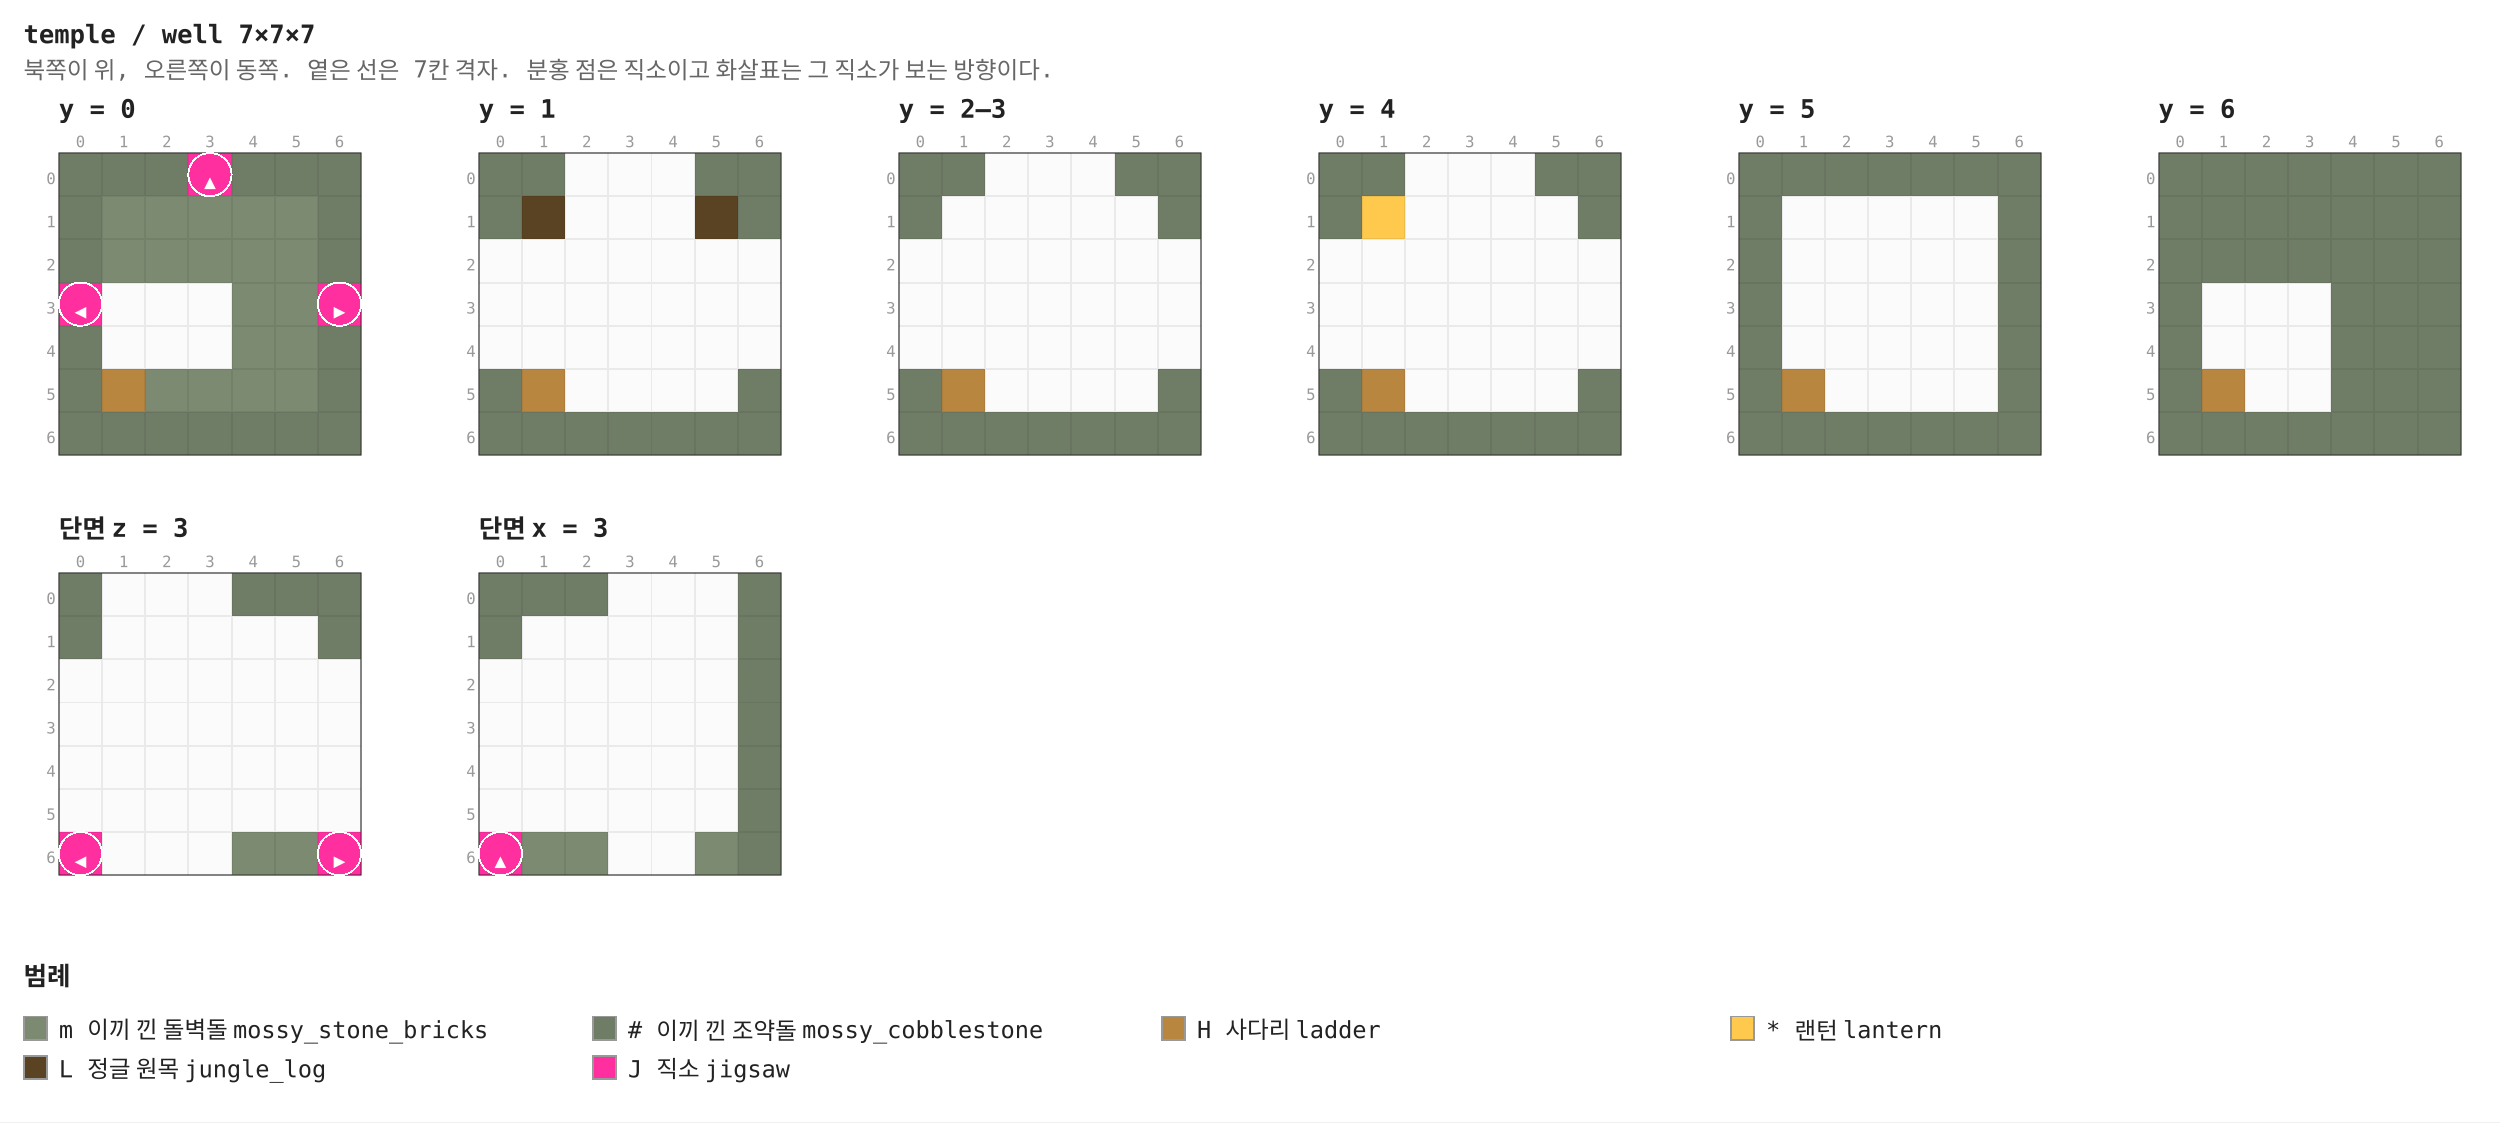
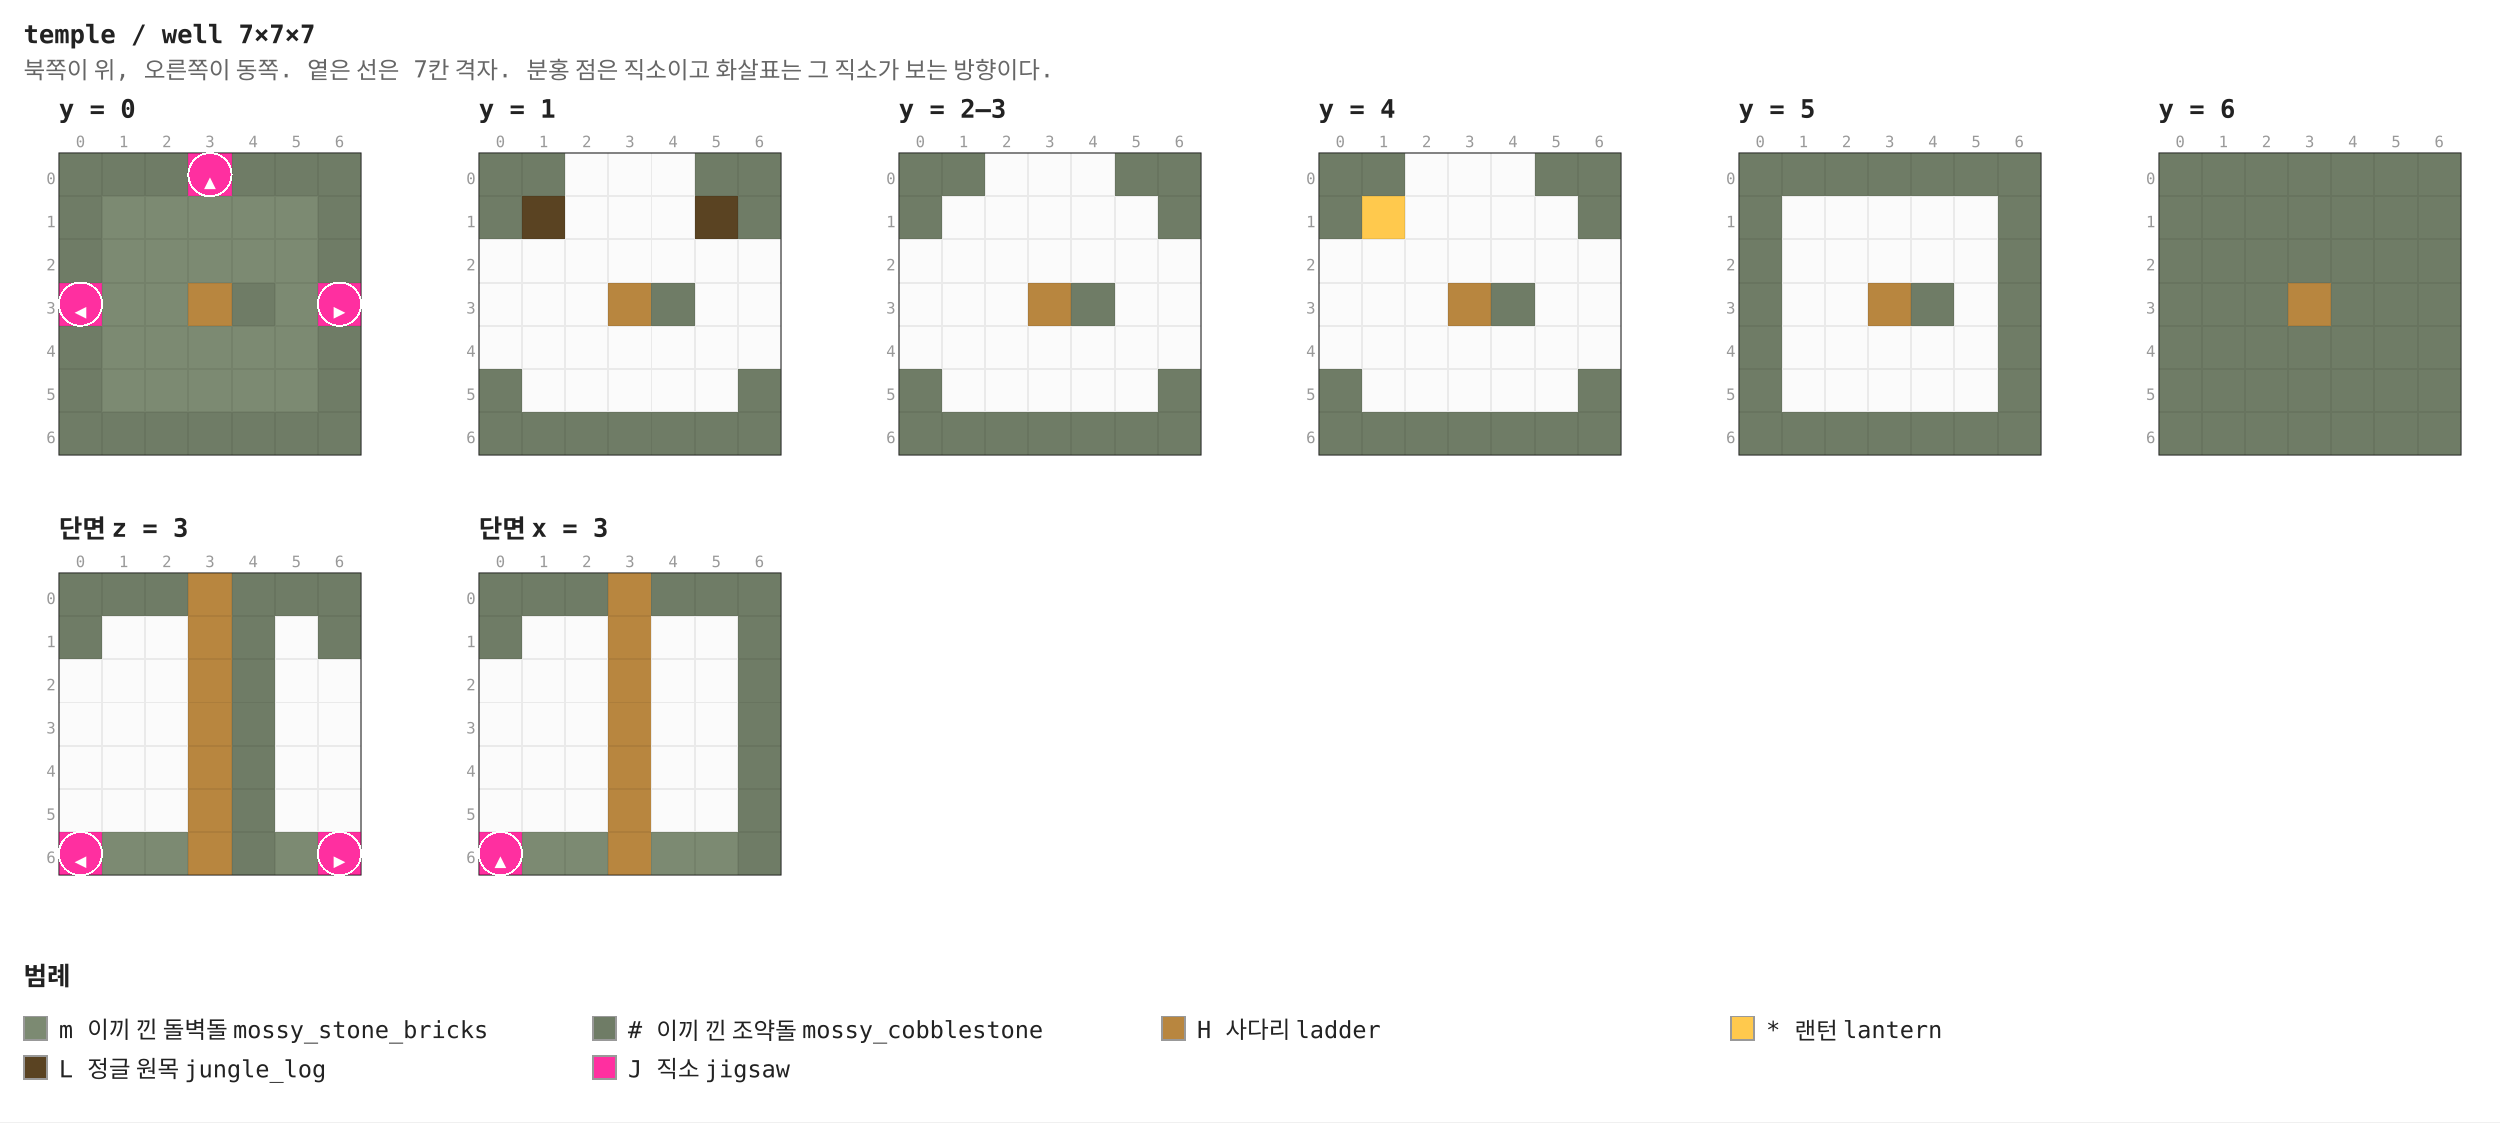
<svg xmlns="http://www.w3.org/2000/svg" width="1274" height="572" viewBox="0 0 1274 572" shape-rendering="crispEdges" font-family="Consolas,'Malgun Gothic','Noto Sans KR',monospace">
  <style>text{fill:#222;shape-rendering:auto}.cap{font-size:13px;font-weight:bold}.leg{font-size:12px}.sub{font-size:12px;fill:#666}.tick{font-size:8px;fill:#999;text-anchor:middle}.arrow{font-size:10px;fill:#fff;text-anchor:middle}.fine{stroke:#000;stroke-opacity:.07;stroke-width:1;fill:none}.grid{stroke:#000;stroke-opacity:.30;stroke-width:1}</style>
  <rect width="100%" height="100%" fill="#fff" />
  <text x="12" y="22" class="cap" font-size="16">temple / well   7×7×7</text>
  <text x="12" y="40" class="sub">북쪽이 위, 오른쪽이 동쪽. 옅은 선은 7칸 격자. 분홍 점은 직소이고 화살표는 그 직소가 보는 방향이다.</text>
  <text x="30" y="60" class="cap">y = 0</text>
  <rect x="30" y="78" width="154" height="154" fill="#fbfbfb" stroke="#bbb" />
-   <path transform="translate(30,78) scale(22)" fill="#6f7c66" d="M0 0h3v1h-3zM4 0h3v1h-3zM0 1h1v1h-1zM6 1h1v1h-1zM0 2h1v1h-1zM6 2h1v1h-1zM0 4h1v1h-1zM6 4h1v1h-1zM0 5h1v1h-1zM6 5h1v1h-1zM0 6h7v1h-7z" />
+   <path transform="translate(30,78) scale(22)" fill="#6f7c66" d="M0 0h3v1h-3zM4 0h3v1h-3zM0 1h1v1h-1zM6 1h1v1h-1zM0 2h1v1h-1zM6 2h1v1h-1zM4 3h1v1h-1zM0 4h1v1h-1zM6 4h1v1h-1zM0 5h1v1h-1zM6 5h1v1h-1zM0 6h7v1h-7z" />
  <path transform="translate(30,78) scale(22)" fill="#ff2fa0" d="M3 0h1v1h-1zM0 3h1v1h-1zM6 3h1v1h-1z" />
-   <path transform="translate(30,78) scale(22)" fill="#7c8a72" d="M1 1h5v1h-5zM1 2h5v1h-5zM4 3h2v1h-2zM4 4h2v1h-2zM2 5h4v1h-4z" />
-   <path transform="translate(30,78) scale(22)" fill="#b8863f" d="M1 5h1v1h-1z" />
+   <path transform="translate(30,78) scale(22)" fill="#7c8a72" d="M1 1h5v1h-5zM1 2h5v1h-5zM1 3h2v1h-2zM5 3h1v1h-1zM1 4h5v1h-5zM1 5h5v1h-5z" />
+   <path transform="translate(30,78) scale(22)" fill="#b8863f" d="M3 3h1v1h-1z" />
  <path class="fine" d="M52 78v154M74 78v154M96 78v154M118 78v154M140 78v154M162 78v154M30 100h154M30 122h154M30 144h154M30 166h154M30 188h154M30 210h154" />
  <line x1="30" y1="78" x2="30" y2="232" class="grid" />
  <line x1="184" y1="78" x2="184" y2="232" class="grid" />
  <line x1="30" y1="78" x2="184" y2="78" class="grid" />
  <line x1="30" y1="232" x2="184" y2="232" class="grid" />
  <text x="41.0" y="75" class="tick">0</text>
  <text x="63.0" y="75" class="tick">1</text>
  <text x="85.0" y="75" class="tick">2</text>
  <text x="107.0" y="75" class="tick">3</text>
  <text x="129.0" y="75" class="tick">4</text>
  <text x="151.0" y="75" class="tick">5</text>
  <text x="173.0" y="75" class="tick">6</text>
  <text x="26" y="93.8" class="tick" text-anchor="end">0</text>
  <text x="26" y="115.8" class="tick" text-anchor="end">1</text>
  <text x="26" y="137.8" class="tick" text-anchor="end">2</text>
  <text x="26" y="159.8" class="tick" text-anchor="end">3</text>
  <text x="26" y="181.8" class="tick" text-anchor="end">4</text>
  <text x="26" y="203.8" class="tick" text-anchor="end">5</text>
  <text x="26" y="225.8" class="tick" text-anchor="end">6</text>
  <circle cx="41.0" cy="155.0" r="11.0" fill="#ff2fa0" stroke="#fff" />
  <text x="41.0" y="162.0" class="arrow" font-size="19.8">◀</text>
  <circle cx="107.0" cy="89.0" r="11.0" fill="#ff2fa0" stroke="#fff" />
  <text x="107.0" y="96.0" class="arrow" font-size="19.8">▲</text>
  <circle cx="173.0" cy="155.0" r="11.0" fill="#ff2fa0" stroke="#fff" />
  <text x="173.0" y="162.0" class="arrow" font-size="19.8">▶</text>
  <text x="244" y="60" class="cap">y = 1</text>
  <rect x="244" y="78" width="154" height="154" fill="#fbfbfb" stroke="#bbb" />
-   <path transform="translate(244,78) scale(22)" fill="#6f7c66" d="M0 0h2v1h-2zM5 0h2v1h-2zM0 1h1v1h-1zM6 1h1v1h-1zM0 5h1v1h-1zM6 5h1v1h-1zM0 6h7v1h-7z" />
+   <path transform="translate(244,78) scale(22)" fill="#6f7c66" d="M0 0h2v1h-2zM5 0h2v1h-2zM0 1h1v1h-1zM6 1h1v1h-1zM4 3h1v1h-1zM0 5h1v1h-1zM6 5h1v1h-1zM0 6h7v1h-7z" />
  <path transform="translate(244,78) scale(22)" fill="#5a4322" d="M1 1h1v1h-1zM5 1h1v1h-1z" />
-   <path transform="translate(244,78) scale(22)" fill="#b8863f" d="M1 5h1v1h-1z" />
+   <path transform="translate(244,78) scale(22)" fill="#b8863f" d="M3 3h1v1h-1z" />
  <path class="fine" d="M266 78v154M288 78v154M310 78v154M332 78v154M354 78v154M376 78v154M244 100h154M244 122h154M244 144h154M244 166h154M244 188h154M244 210h154" />
  <line x1="244" y1="78" x2="244" y2="232" class="grid" />
  <line x1="398" y1="78" x2="398" y2="232" class="grid" />
  <line x1="244" y1="78" x2="398" y2="78" class="grid" />
  <line x1="244" y1="232" x2="398" y2="232" class="grid" />
  <text x="255.0" y="75" class="tick">0</text>
  <text x="277.0" y="75" class="tick">1</text>
  <text x="299.0" y="75" class="tick">2</text>
  <text x="321.0" y="75" class="tick">3</text>
  <text x="343.0" y="75" class="tick">4</text>
  <text x="365.0" y="75" class="tick">5</text>
  <text x="387.0" y="75" class="tick">6</text>
  <text x="240" y="93.8" class="tick" text-anchor="end">0</text>
  <text x="240" y="115.8" class="tick" text-anchor="end">1</text>
  <text x="240" y="137.8" class="tick" text-anchor="end">2</text>
  <text x="240" y="159.8" class="tick" text-anchor="end">3</text>
  <text x="240" y="181.8" class="tick" text-anchor="end">4</text>
  <text x="240" y="203.8" class="tick" text-anchor="end">5</text>
  <text x="240" y="225.8" class="tick" text-anchor="end">6</text>
  <text x="458" y="60" class="cap">y = 2–3</text>
  <rect x="458" y="78" width="154" height="154" fill="#fbfbfb" stroke="#bbb" />
-   <path transform="translate(458,78) scale(22)" fill="#6f7c66" d="M0 0h2v1h-2zM5 0h2v1h-2zM0 1h1v1h-1zM6 1h1v1h-1zM0 5h1v1h-1zM6 5h1v1h-1zM0 6h7v1h-7z" />
-   <path transform="translate(458,78) scale(22)" fill="#b8863f" d="M1 5h1v1h-1z" />
+   <path transform="translate(458,78) scale(22)" fill="#6f7c66" d="M0 0h2v1h-2zM5 0h2v1h-2zM0 1h1v1h-1zM6 1h1v1h-1zM4 3h1v1h-1zM0 5h1v1h-1zM6 5h1v1h-1zM0 6h7v1h-7z" />
+   <path transform="translate(458,78) scale(22)" fill="#b8863f" d="M3 3h1v1h-1z" />
  <path class="fine" d="M480 78v154M502 78v154M524 78v154M546 78v154M568 78v154M590 78v154M458 100h154M458 122h154M458 144h154M458 166h154M458 188h154M458 210h154" />
  <line x1="458" y1="78" x2="458" y2="232" class="grid" />
  <line x1="612" y1="78" x2="612" y2="232" class="grid" />
  <line x1="458" y1="78" x2="612" y2="78" class="grid" />
  <line x1="458" y1="232" x2="612" y2="232" class="grid" />
  <text x="469.0" y="75" class="tick">0</text>
  <text x="491.0" y="75" class="tick">1</text>
  <text x="513.0" y="75" class="tick">2</text>
  <text x="535.0" y="75" class="tick">3</text>
  <text x="557.0" y="75" class="tick">4</text>
  <text x="579.0" y="75" class="tick">5</text>
  <text x="601.0" y="75" class="tick">6</text>
  <text x="454" y="93.8" class="tick" text-anchor="end">0</text>
  <text x="454" y="115.8" class="tick" text-anchor="end">1</text>
  <text x="454" y="137.8" class="tick" text-anchor="end">2</text>
  <text x="454" y="159.8" class="tick" text-anchor="end">3</text>
  <text x="454" y="181.8" class="tick" text-anchor="end">4</text>
  <text x="454" y="203.8" class="tick" text-anchor="end">5</text>
  <text x="454" y="225.8" class="tick" text-anchor="end">6</text>
  <text x="672" y="60" class="cap">y = 4</text>
  <rect x="672" y="78" width="154" height="154" fill="#fbfbfb" stroke="#bbb" />
-   <path transform="translate(672,78) scale(22)" fill="#6f7c66" d="M0 0h2v1h-2zM5 0h2v1h-2zM0 1h1v1h-1zM6 1h1v1h-1zM0 5h1v1h-1zM6 5h1v1h-1zM0 6h7v1h-7z" />
+   <path transform="translate(672,78) scale(22)" fill="#6f7c66" d="M0 0h2v1h-2zM5 0h2v1h-2zM0 1h1v1h-1zM6 1h1v1h-1zM4 3h1v1h-1zM0 5h1v1h-1zM6 5h1v1h-1zM0 6h7v1h-7z" />
  <path transform="translate(672,78) scale(22)" fill="#ffc94d" d="M1 1h1v1h-1z" />
-   <path transform="translate(672,78) scale(22)" fill="#b8863f" d="M1 5h1v1h-1z" />
+   <path transform="translate(672,78) scale(22)" fill="#b8863f" d="M3 3h1v1h-1z" />
  <path class="fine" d="M694 78v154M716 78v154M738 78v154M760 78v154M782 78v154M804 78v154M672 100h154M672 122h154M672 144h154M672 166h154M672 188h154M672 210h154" />
  <line x1="672" y1="78" x2="672" y2="232" class="grid" />
  <line x1="826" y1="78" x2="826" y2="232" class="grid" />
  <line x1="672" y1="78" x2="826" y2="78" class="grid" />
  <line x1="672" y1="232" x2="826" y2="232" class="grid" />
  <text x="683.0" y="75" class="tick">0</text>
  <text x="705.0" y="75" class="tick">1</text>
  <text x="727.0" y="75" class="tick">2</text>
  <text x="749.0" y="75" class="tick">3</text>
  <text x="771.0" y="75" class="tick">4</text>
  <text x="793.0" y="75" class="tick">5</text>
  <text x="815.0" y="75" class="tick">6</text>
  <text x="668" y="93.8" class="tick" text-anchor="end">0</text>
  <text x="668" y="115.8" class="tick" text-anchor="end">1</text>
  <text x="668" y="137.8" class="tick" text-anchor="end">2</text>
  <text x="668" y="159.8" class="tick" text-anchor="end">3</text>
  <text x="668" y="181.8" class="tick" text-anchor="end">4</text>
  <text x="668" y="203.8" class="tick" text-anchor="end">5</text>
  <text x="668" y="225.8" class="tick" text-anchor="end">6</text>
  <text x="886" y="60" class="cap">y = 5</text>
  <rect x="886" y="78" width="154" height="154" fill="#fbfbfb" stroke="#bbb" />
-   <path transform="translate(886,78) scale(22)" fill="#6f7c66" d="M0 0h7v1h-7zM0 1h1v1h-1zM6 1h1v1h-1zM0 2h1v1h-1zM6 2h1v1h-1zM0 3h1v1h-1zM6 3h1v1h-1zM0 4h1v1h-1zM6 4h1v1h-1zM0 5h1v1h-1zM6 5h1v1h-1zM0 6h7v1h-7z" />
-   <path transform="translate(886,78) scale(22)" fill="#b8863f" d="M1 5h1v1h-1z" />
+   <path transform="translate(886,78) scale(22)" fill="#6f7c66" d="M0 0h7v1h-7zM0 1h1v1h-1zM6 1h1v1h-1zM0 2h1v1h-1zM6 2h1v1h-1zM0 3h1v1h-1zM4 3h1v1h-1zM6 3h1v1h-1zM0 4h1v1h-1zM6 4h1v1h-1zM0 5h1v1h-1zM6 5h1v1h-1zM0 6h7v1h-7z" />
+   <path transform="translate(886,78) scale(22)" fill="#b8863f" d="M3 3h1v1h-1z" />
  <path class="fine" d="M908 78v154M930 78v154M952 78v154M974 78v154M996 78v154M1018 78v154M886 100h154M886 122h154M886 144h154M886 166h154M886 188h154M886 210h154" />
  <line x1="886" y1="78" x2="886" y2="232" class="grid" />
  <line x1="1040" y1="78" x2="1040" y2="232" class="grid" />
  <line x1="886" y1="78" x2="1040" y2="78" class="grid" />
  <line x1="886" y1="232" x2="1040" y2="232" class="grid" />
  <text x="897.0" y="75" class="tick">0</text>
  <text x="919.0" y="75" class="tick">1</text>
  <text x="941.0" y="75" class="tick">2</text>
  <text x="963.0" y="75" class="tick">3</text>
  <text x="985.0" y="75" class="tick">4</text>
  <text x="1007.0" y="75" class="tick">5</text>
  <text x="1029.0" y="75" class="tick">6</text>
  <text x="882" y="93.8" class="tick" text-anchor="end">0</text>
  <text x="882" y="115.8" class="tick" text-anchor="end">1</text>
  <text x="882" y="137.8" class="tick" text-anchor="end">2</text>
  <text x="882" y="159.8" class="tick" text-anchor="end">3</text>
  <text x="882" y="181.8" class="tick" text-anchor="end">4</text>
  <text x="882" y="203.8" class="tick" text-anchor="end">5</text>
  <text x="882" y="225.8" class="tick" text-anchor="end">6</text>
  <text x="1100" y="60" class="cap">y = 6</text>
  <rect x="1100" y="78" width="154" height="154" fill="#fbfbfb" stroke="#bbb" />
-   <path transform="translate(1100,78) scale(22)" fill="#6f7c66" d="M0 0h7v1h-7zM0 1h7v1h-7zM0 2h7v1h-7zM0 3h1v1h-1zM4 3h3v1h-3zM0 4h1v1h-1zM4 4h3v1h-3zM0 5h1v1h-1zM4 5h3v1h-3zM0 6h7v1h-7z" />
-   <path transform="translate(1100,78) scale(22)" fill="#b8863f" d="M1 5h1v1h-1z" />
+   <path transform="translate(1100,78) scale(22)" fill="#6f7c66" d="M0 0h7v1h-7zM0 1h7v1h-7zM0 2h7v1h-7zM0 3h3v1h-3zM4 3h3v1h-3zM0 4h7v1h-7zM0 5h7v1h-7zM0 6h7v1h-7z" />
+   <path transform="translate(1100,78) scale(22)" fill="#b8863f" d="M3 3h1v1h-1z" />
  <path class="fine" d="M1122 78v154M1144 78v154M1166 78v154M1188 78v154M1210 78v154M1232 78v154M1100 100h154M1100 122h154M1100 144h154M1100 166h154M1100 188h154M1100 210h154" />
  <line x1="1100" y1="78" x2="1100" y2="232" class="grid" />
  <line x1="1254" y1="78" x2="1254" y2="232" class="grid" />
  <line x1="1100" y1="78" x2="1254" y2="78" class="grid" />
  <line x1="1100" y1="232" x2="1254" y2="232" class="grid" />
  <text x="1111.0" y="75" class="tick">0</text>
  <text x="1133.0" y="75" class="tick">1</text>
  <text x="1155.0" y="75" class="tick">2</text>
  <text x="1177.0" y="75" class="tick">3</text>
  <text x="1199.0" y="75" class="tick">4</text>
  <text x="1221.0" y="75" class="tick">5</text>
  <text x="1243.0" y="75" class="tick">6</text>
  <text x="1096" y="93.8" class="tick" text-anchor="end">0</text>
  <text x="1096" y="115.8" class="tick" text-anchor="end">1</text>
  <text x="1096" y="137.8" class="tick" text-anchor="end">2</text>
  <text x="1096" y="159.8" class="tick" text-anchor="end">3</text>
  <text x="1096" y="181.8" class="tick" text-anchor="end">4</text>
  <text x="1096" y="203.8" class="tick" text-anchor="end">5</text>
  <text x="1096" y="225.8" class="tick" text-anchor="end">6</text>
  <text x="30" y="274" class="cap">단면 z = 3</text>
  <rect x="30" y="292" width="154" height="154" fill="#fbfbfb" stroke="#bbb" />
-   <path transform="translate(30,292) scale(22)" fill="#6f7c66" d="M0 0h1v1h-1zM4 0h3v1h-3zM0 1h1v1h-1zM6 1h1v1h-1z" />
+   <path transform="translate(30,292) scale(22)" fill="#6f7c66" d="M0 0h3v1h-3zM4 0h3v1h-3zM0 1h1v1h-1zM4 1h1v1h-1zM6 1h1v1h-1zM4 2h1v1h-1zM4 3h1v1h-1zM4 4h1v1h-1zM4 5h1v1h-1zM4 6h1v1h-1z" />
+   <path transform="translate(30,292) scale(22)" fill="#b8863f" d="M3 0h1v1h-1zM3 1h1v1h-1zM3 2h1v1h-1zM3 3h1v1h-1zM3 4h1v1h-1zM3 5h1v1h-1zM3 6h1v1h-1z" />
  <path transform="translate(30,292) scale(22)" fill="#ff2fa0" d="M0 6h1v1h-1zM6 6h1v1h-1z" />
-   <path transform="translate(30,292) scale(22)" fill="#7c8a72" d="M4 6h2v1h-2z" />
+   <path transform="translate(30,292) scale(22)" fill="#7c8a72" d="M1 6h2v1h-2zM5 6h1v1h-1z" />
  <path class="fine" d="M52 292v154M74 292v154M96 292v154M118 292v154M140 292v154M162 292v154M30 314h154M30 336h154M30 358h154M30 380h154M30 402h154M30 424h154" />
  <line x1="30" y1="292" x2="30" y2="446" class="grid" />
  <line x1="184" y1="292" x2="184" y2="446" class="grid" />
  <line x1="30" y1="292" x2="184" y2="292" class="grid" />
  <line x1="30" y1="446" x2="184" y2="446" class="grid" />
  <text x="41.0" y="289" class="tick">0</text>
  <text x="63.0" y="289" class="tick">1</text>
  <text x="85.0" y="289" class="tick">2</text>
  <text x="107.0" y="289" class="tick">3</text>
  <text x="129.0" y="289" class="tick">4</text>
  <text x="151.0" y="289" class="tick">5</text>
  <text x="173.0" y="289" class="tick">6</text>
  <text x="26" y="307.8" class="tick" text-anchor="end">0</text>
  <text x="26" y="329.8" class="tick" text-anchor="end">1</text>
  <text x="26" y="351.8" class="tick" text-anchor="end">2</text>
  <text x="26" y="373.8" class="tick" text-anchor="end">3</text>
  <text x="26" y="395.8" class="tick" text-anchor="end">4</text>
  <text x="26" y="417.8" class="tick" text-anchor="end">5</text>
  <text x="26" y="439.8" class="tick" text-anchor="end">6</text>
  <circle cx="41.0" cy="435.0" r="11.0" fill="#ff2fa0" stroke="#fff" />
  <text x="41.0" y="442.0" class="arrow" font-size="19.8">◀</text>
  <circle cx="173.0" cy="435.0" r="11.0" fill="#ff2fa0" stroke="#fff" />
  <text x="173.0" y="442.0" class="arrow" font-size="19.8">▶</text>
  <text x="244" y="274" class="cap">단면 x = 3</text>
  <rect x="244" y="292" width="154" height="154" fill="#fbfbfb" stroke="#bbb" />
-   <path transform="translate(244,292) scale(22)" fill="#6f7c66" d="M0 0h3v1h-3zM6 0h1v1h-1zM0 1h1v1h-1zM6 1h1v1h-1zM6 2h1v1h-1zM6 3h1v1h-1zM6 4h1v1h-1zM6 5h1v1h-1zM6 6h1v1h-1z" />
+   <path transform="translate(244,292) scale(22)" fill="#6f7c66" d="M0 0h3v1h-3zM4 0h3v1h-3zM0 1h1v1h-1zM6 1h1v1h-1zM6 2h1v1h-1zM6 3h1v1h-1zM6 4h1v1h-1zM6 5h1v1h-1zM6 6h1v1h-1z" />
+   <path transform="translate(244,292) scale(22)" fill="#b8863f" d="M3 0h1v1h-1zM3 1h1v1h-1zM3 2h1v1h-1zM3 3h1v1h-1zM3 4h1v1h-1zM3 5h1v1h-1zM3 6h1v1h-1z" />
  <path transform="translate(244,292) scale(22)" fill="#ff2fa0" d="M0 6h1v1h-1z" />
-   <path transform="translate(244,292) scale(22)" fill="#7c8a72" d="M1 6h2v1h-2zM5 6h1v1h-1z" />
+   <path transform="translate(244,292) scale(22)" fill="#7c8a72" d="M1 6h2v1h-2zM4 6h2v1h-2z" />
  <path class="fine" d="M266 292v154M288 292v154M310 292v154M332 292v154M354 292v154M376 292v154M244 314h154M244 336h154M244 358h154M244 380h154M244 402h154M244 424h154" />
  <line x1="244" y1="292" x2="244" y2="446" class="grid" />
  <line x1="398" y1="292" x2="398" y2="446" class="grid" />
  <line x1="244" y1="292" x2="398" y2="292" class="grid" />
  <line x1="244" y1="446" x2="398" y2="446" class="grid" />
  <text x="255.0" y="289" class="tick">0</text>
  <text x="277.0" y="289" class="tick">1</text>
  <text x="299.0" y="289" class="tick">2</text>
  <text x="321.0" y="289" class="tick">3</text>
  <text x="343.0" y="289" class="tick">4</text>
  <text x="365.0" y="289" class="tick">5</text>
  <text x="387.0" y="289" class="tick">6</text>
  <text x="240" y="307.8" class="tick" text-anchor="end">0</text>
  <text x="240" y="329.8" class="tick" text-anchor="end">1</text>
  <text x="240" y="351.8" class="tick" text-anchor="end">2</text>
  <text x="240" y="373.8" class="tick" text-anchor="end">3</text>
  <text x="240" y="395.8" class="tick" text-anchor="end">4</text>
  <text x="240" y="417.8" class="tick" text-anchor="end">5</text>
  <text x="240" y="439.8" class="tick" text-anchor="end">6</text>
  <circle cx="255.0" cy="435.0" r="11.0" fill="#ff2fa0" stroke="#fff" />
  <text x="255.0" y="442.0" class="arrow" font-size="19.8">▲</text>
  <text x="12" y="502" class="cap">범례</text>
  <rect x="12" y="518" width="12" height="12" fill="#7c8a72" stroke="#999" />
  <text x="30" y="529" class="leg">m  이끼 낀 돌벽돌  mossy_stone_bricks</text>
  <rect x="302" y="518" width="12" height="12" fill="#6f7c66" stroke="#999" />
  <text x="320" y="529" class="leg">#  이끼 낀 조약돌  mossy_cobblestone</text>
  <rect x="592" y="518" width="12" height="12" fill="#b8863f" stroke="#999" />
  <text x="610" y="529" class="leg">H  사다리  ladder</text>
  <rect x="882" y="518" width="12" height="12" fill="#ffc94d" stroke="#999" />
  <text x="900" y="529" class="leg">*  랜턴  lantern</text>
  <rect x="12" y="538" width="12" height="12" fill="#5a4322" stroke="#999" />
  <text x="30" y="549" class="leg">L  정글 원목  jungle_log</text>
  <rect x="302" y="538" width="12" height="12" fill="#ff2fa0" stroke="#999" />
  <text x="320" y="549" class="leg">J  직소  jigsaw</text>
</svg>
